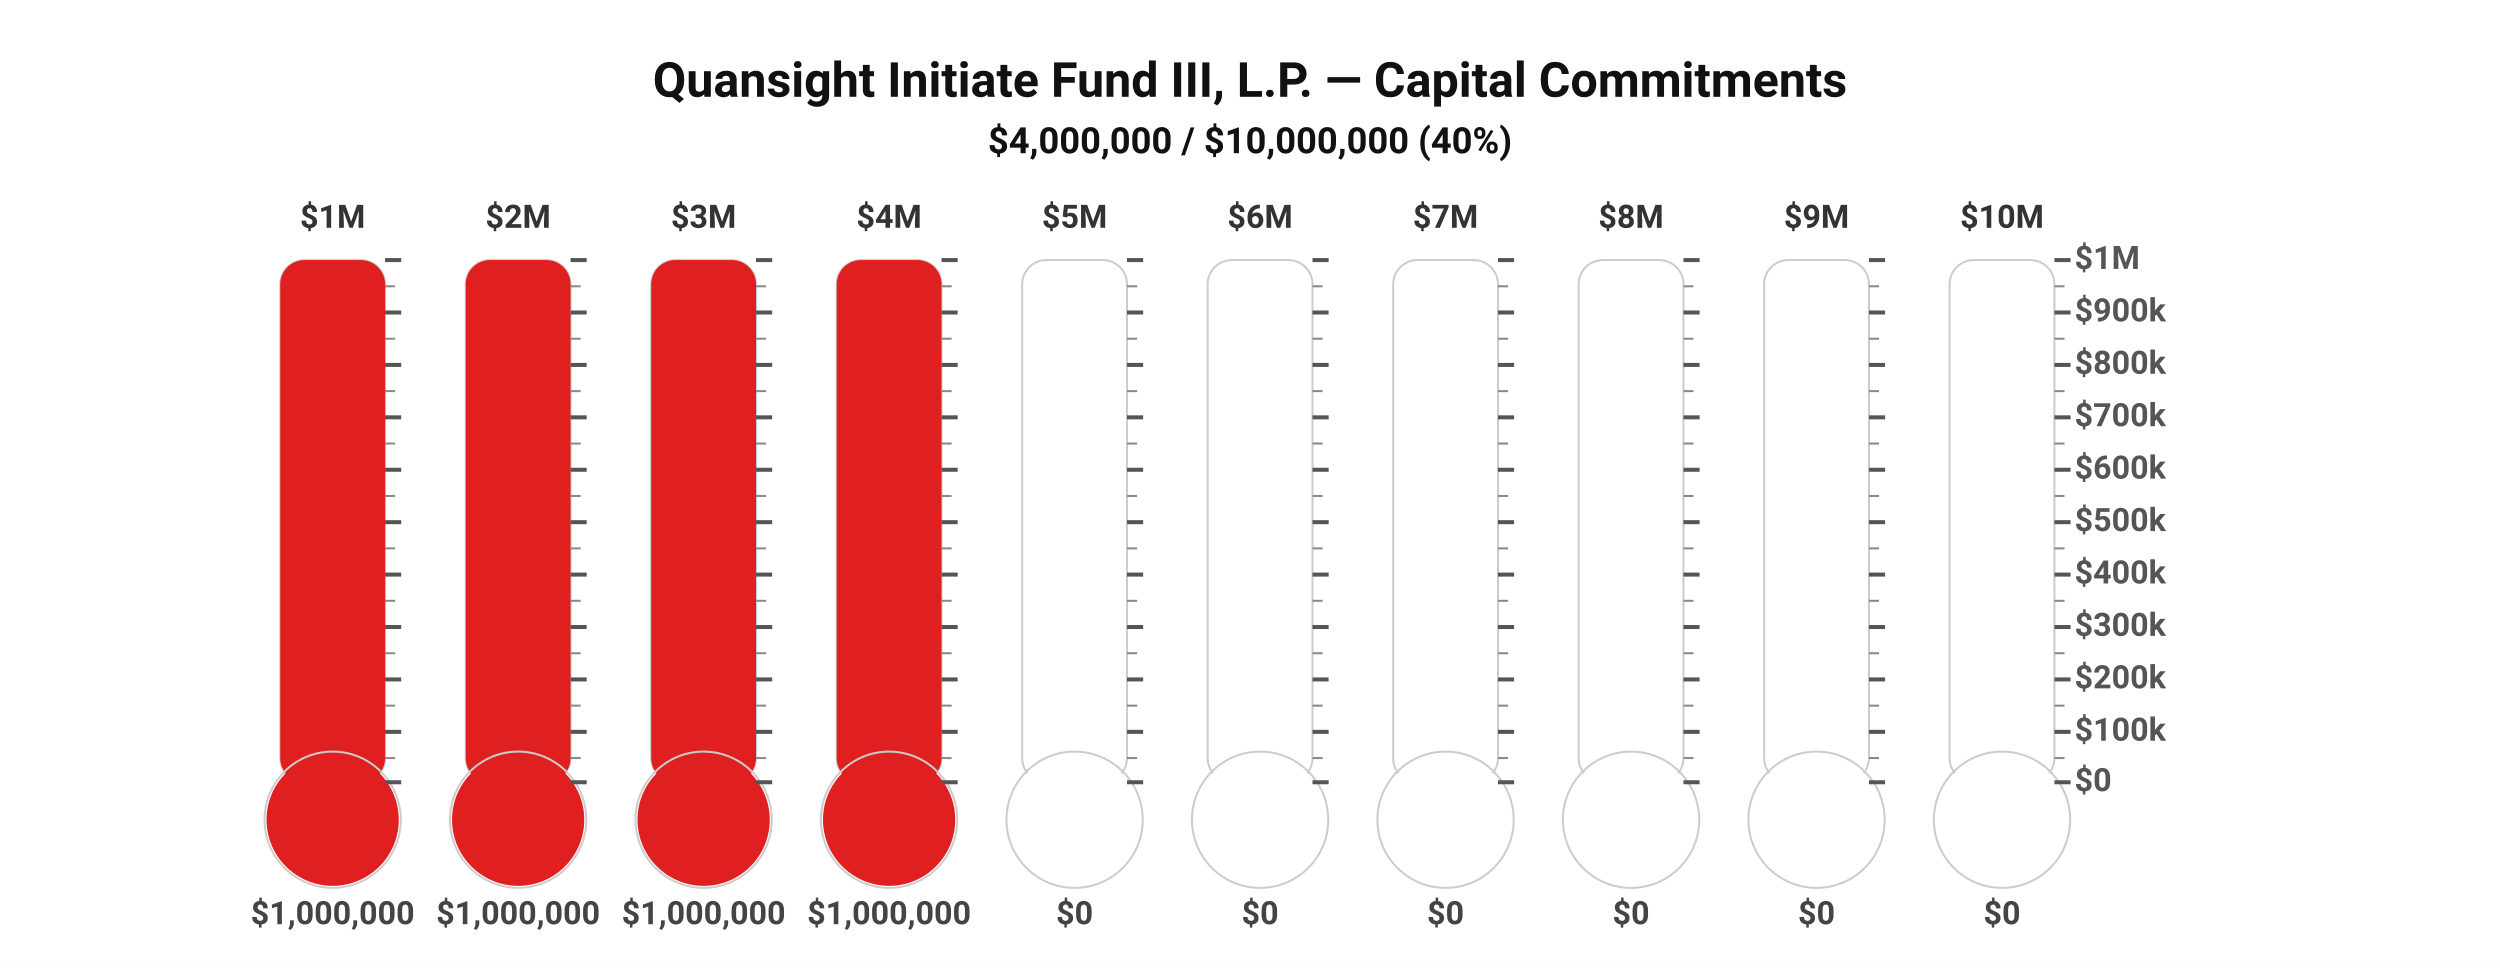
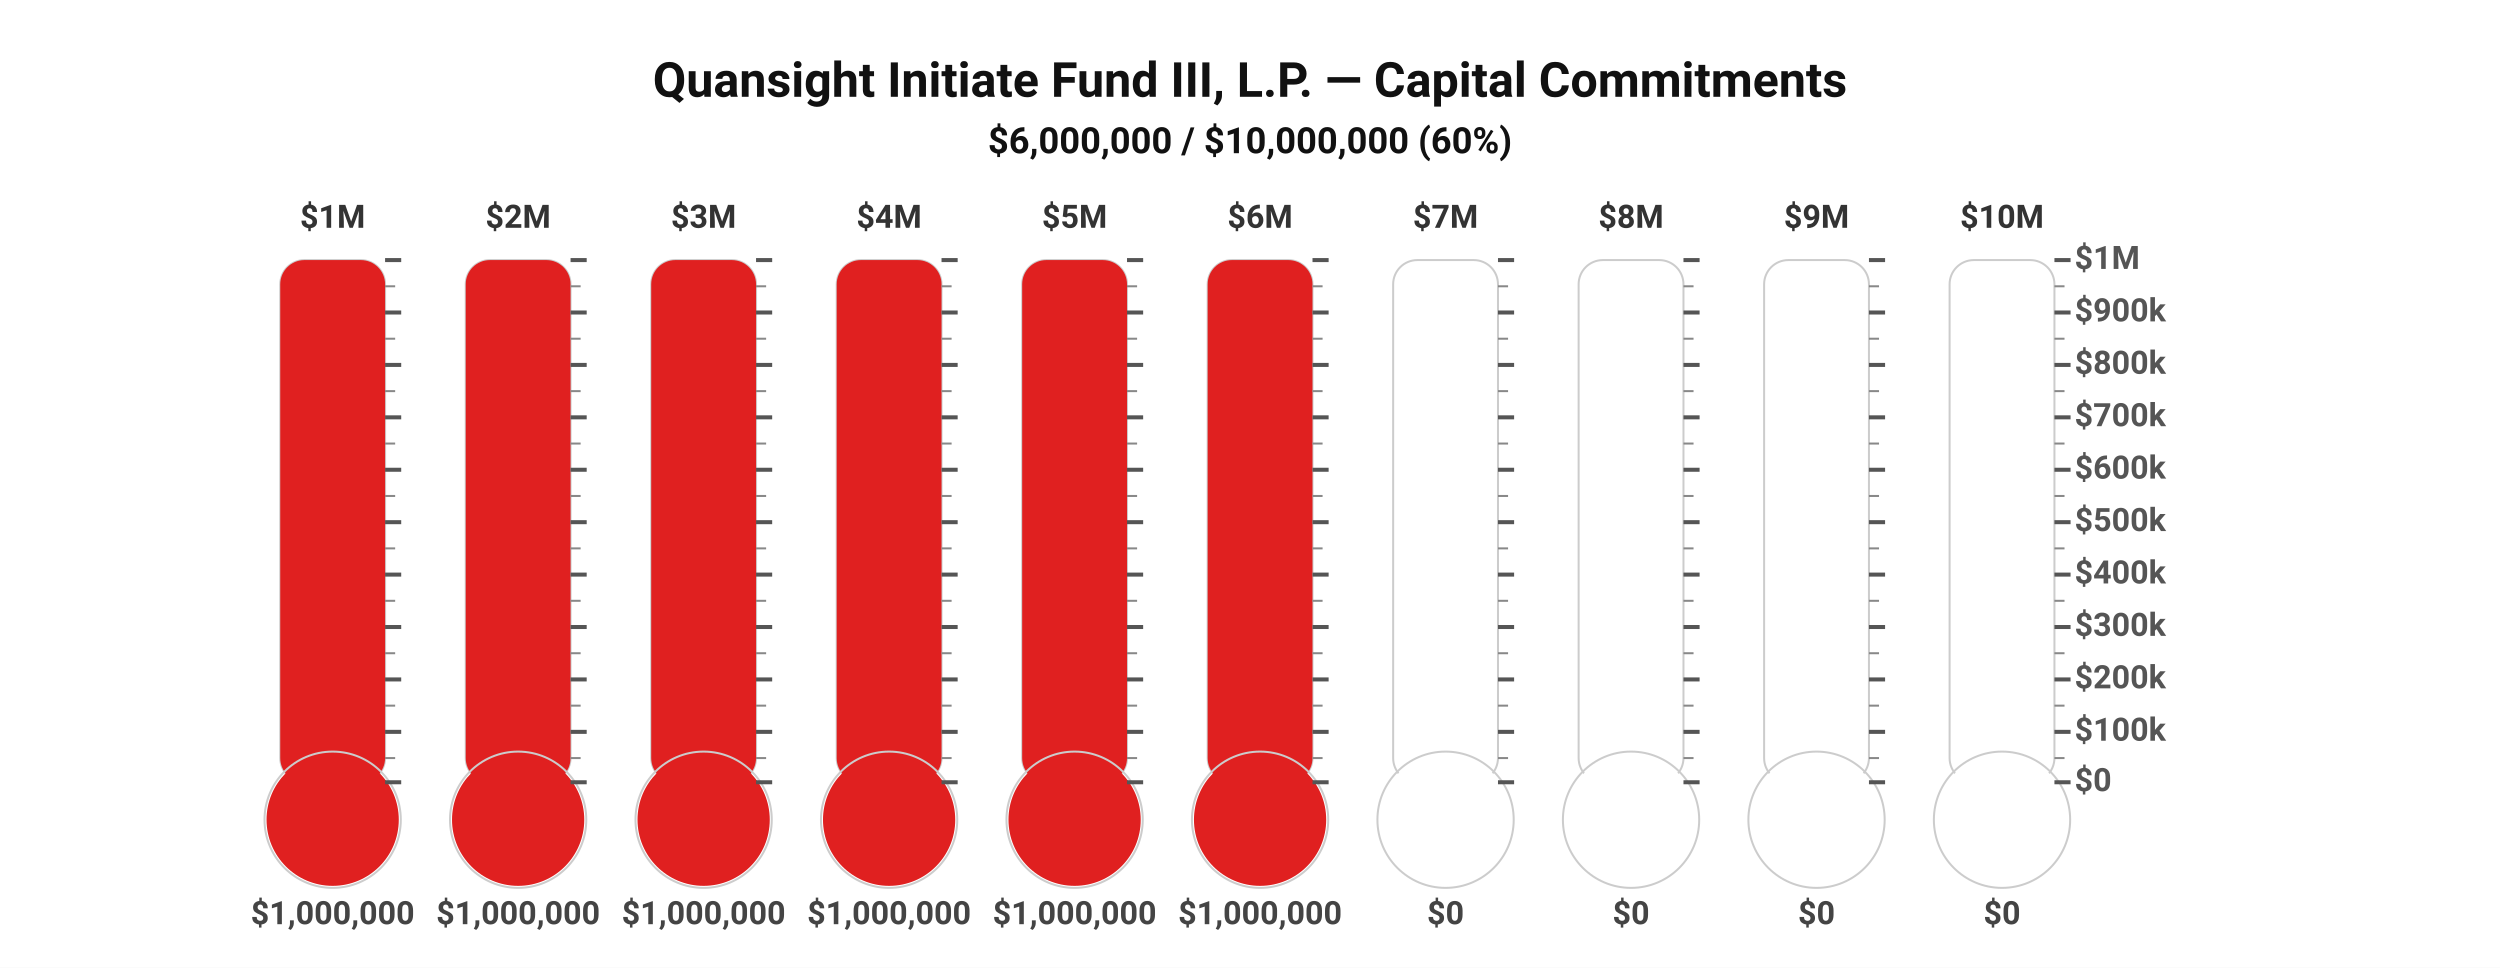
<svg xmlns="http://www.w3.org/2000/svg" width="1240" height="480" viewBox="0 0 1240 480">
  <defs>
    <style>
            .title{font:700 24px system-ui,-apple-system,Segoe UI,Roboto,sans-serif;fill:#111}
            .label{font:600 16px system-ui,-apple-system,Segoe UI,Roboto,sans-serif;fill:#222}
            .value{font:700 18px system-ui,-apple-system,Segoe UI,Roboto,sans-serif;fill:#111}
            .tickMajor{stroke:#555}
            .tickMinor{stroke:#888}
            .tube{fill:#ffffff;stroke:#ccc}
            .segLbl{font:600 16px system-ui,-apple-system,Segoe UI,Roboto,sans-serif;fill:#444}
            .topLbl{font:700 16px system-ui,-apple-system,Segoe UI,Roboto,sans-serif;fill:#333}
            .tickLbl{font:600 16px system-ui,-apple-system,Segoe UI,Roboto,sans-serif;fill:#555}
        </style>
  </defs>
  <rect x="0" y="0" width="1240" height="480" fill="#ffffff" />
  <text x="620.0" y="48" class="title" text-anchor="middle">Quansight Initiate Fund III, L.P. — Capital Commitments</text>
-   <text x="620.0" y="76" class="value" text-anchor="middle">$4,000,000 / $10,000,000 (40%)</text>
+   <text x="620.0" y="76" class="value" text-anchor="middle">$6,000,000 / $10,000,000 (60%)</text>
  <text x="165.0" y="113" class="topLbl" text-anchor="middle">$1M</text>
  <rect x="139" y="129" rx="12" ry="12" width="52" height="259" class="tube" />
  <clipPath id="clipFill0">
    <rect x="139" y="129" width="52" height="259" rx="12" ry="12" />
  </clipPath>
  <rect x="139" y="129" rx="12" ry="12" width="52" height="259" fill="#e02020" clip-path="url(#clipFill0)" />
  <circle cx="165.0" cy="406.59" r="32.8" style="fill:#e02020" />
  <circle cx="165.0" cy="406.59" r="33.8" fill="none" stroke="#ccc" stroke-width="1" />
  <line x1="191" y1="388" x2="199" y2="388" class="tickMajor" stroke-width="2" />
  <line x1="191" y1="363" x2="199" y2="363" class="tickMajor" stroke-width="2" />
  <line x1="191" y1="337" x2="199" y2="337" class="tickMajor" stroke-width="2" />
  <line x1="191" y1="311" x2="199" y2="311" class="tickMajor" stroke-width="2" />
  <line x1="191" y1="285" x2="199" y2="285" class="tickMajor" stroke-width="2" />
  <line x1="191" y1="259" x2="199" y2="259" class="tickMajor" stroke-width="2" />
  <line x1="191" y1="233" x2="199" y2="233" class="tickMajor" stroke-width="2" />
  <line x1="191" y1="207" x2="199" y2="207" class="tickMajor" stroke-width="2" />
  <line x1="191" y1="181" x2="199" y2="181" class="tickMajor" stroke-width="2" />
  <line x1="191" y1="155" x2="199" y2="155" class="tickMajor" stroke-width="2" />
  <line x1="191" y1="129" x2="199" y2="129" class="tickMajor" stroke-width="2" />
  <line x1="191" y1="376" x2="196" y2="376" class="tickMinor" stroke-width="1" />
  <line x1="191" y1="350" x2="196" y2="350" class="tickMinor" stroke-width="1" />
  <line x1="191" y1="324" x2="196" y2="324" class="tickMinor" stroke-width="1" />
  <line x1="191" y1="298" x2="196" y2="298" class="tickMinor" stroke-width="1" />
  <line x1="191" y1="272" x2="196" y2="272" class="tickMinor" stroke-width="1" />
  <line x1="191" y1="246" x2="196" y2="246" class="tickMinor" stroke-width="1" />
  <line x1="191" y1="220" x2="196" y2="220" class="tickMinor" stroke-width="1" />
  <line x1="191" y1="194" x2="196" y2="194" class="tickMinor" stroke-width="1" />
  <line x1="191" y1="168" x2="196" y2="168" class="tickMinor" stroke-width="1" />
  <line x1="191" y1="142" x2="196" y2="142" class="tickMinor" stroke-width="1" />
  <text x="165.0" y="458.39" class="segLbl" text-anchor="middle">$1,000,000</text>
  <text x="257.0" y="113" class="topLbl" text-anchor="middle">$2M</text>
  <rect x="231" y="129" rx="12" ry="12" width="52" height="259" class="tube" />
  <clipPath id="clipFill1">
    <rect x="231" y="129" width="52" height="259" rx="12" ry="12" />
  </clipPath>
  <rect x="231" y="129" rx="12" ry="12" width="52" height="259" fill="#e02020" clip-path="url(#clipFill1)" />
  <circle cx="257.0" cy="406.59" r="32.8" style="fill:#e02020" />
  <circle cx="257.0" cy="406.59" r="33.8" fill="none" stroke="#ccc" stroke-width="1" />
  <line x1="283" y1="388" x2="291" y2="388" class="tickMajor" stroke-width="2" />
  <line x1="283" y1="363" x2="291" y2="363" class="tickMajor" stroke-width="2" />
  <line x1="283" y1="337" x2="291" y2="337" class="tickMajor" stroke-width="2" />
  <line x1="283" y1="311" x2="291" y2="311" class="tickMajor" stroke-width="2" />
  <line x1="283" y1="285" x2="291" y2="285" class="tickMajor" stroke-width="2" />
  <line x1="283" y1="259" x2="291" y2="259" class="tickMajor" stroke-width="2" />
  <line x1="283" y1="233" x2="291" y2="233" class="tickMajor" stroke-width="2" />
  <line x1="283" y1="207" x2="291" y2="207" class="tickMajor" stroke-width="2" />
  <line x1="283" y1="181" x2="291" y2="181" class="tickMajor" stroke-width="2" />
  <line x1="283" y1="155" x2="291" y2="155" class="tickMajor" stroke-width="2" />
  <line x1="283" y1="129" x2="291" y2="129" class="tickMajor" stroke-width="2" />
  <line x1="283" y1="376" x2="288" y2="376" class="tickMinor" stroke-width="1" />
  <line x1="283" y1="350" x2="288" y2="350" class="tickMinor" stroke-width="1" />
  <line x1="283" y1="324" x2="288" y2="324" class="tickMinor" stroke-width="1" />
  <line x1="283" y1="298" x2="288" y2="298" class="tickMinor" stroke-width="1" />
  <line x1="283" y1="272" x2="288" y2="272" class="tickMinor" stroke-width="1" />
  <line x1="283" y1="246" x2="288" y2="246" class="tickMinor" stroke-width="1" />
  <line x1="283" y1="220" x2="288" y2="220" class="tickMinor" stroke-width="1" />
  <line x1="283" y1="194" x2="288" y2="194" class="tickMinor" stroke-width="1" />
  <line x1="283" y1="168" x2="288" y2="168" class="tickMinor" stroke-width="1" />
  <line x1="283" y1="142" x2="288" y2="142" class="tickMinor" stroke-width="1" />
  <text x="257.0" y="458.39" class="segLbl" text-anchor="middle">$1,000,000</text>
  <text x="349.0" y="113" class="topLbl" text-anchor="middle">$3M</text>
  <rect x="323" y="129" rx="12" ry="12" width="52" height="259" class="tube" />
  <clipPath id="clipFill2">
    <rect x="323" y="129" width="52" height="259" rx="12" ry="12" />
  </clipPath>
  <rect x="323" y="129" rx="12" ry="12" width="52" height="259" fill="#e02020" clip-path="url(#clipFill2)" />
  <circle cx="349.0" cy="406.59" r="32.8" style="fill:#e02020" />
  <circle cx="349.0" cy="406.59" r="33.8" fill="none" stroke="#ccc" stroke-width="1" />
  <line x1="375" y1="388" x2="383" y2="388" class="tickMajor" stroke-width="2" />
  <line x1="375" y1="363" x2="383" y2="363" class="tickMajor" stroke-width="2" />
  <line x1="375" y1="337" x2="383" y2="337" class="tickMajor" stroke-width="2" />
  <line x1="375" y1="311" x2="383" y2="311" class="tickMajor" stroke-width="2" />
  <line x1="375" y1="285" x2="383" y2="285" class="tickMajor" stroke-width="2" />
  <line x1="375" y1="259" x2="383" y2="259" class="tickMajor" stroke-width="2" />
  <line x1="375" y1="233" x2="383" y2="233" class="tickMajor" stroke-width="2" />
  <line x1="375" y1="207" x2="383" y2="207" class="tickMajor" stroke-width="2" />
  <line x1="375" y1="181" x2="383" y2="181" class="tickMajor" stroke-width="2" />
  <line x1="375" y1="155" x2="383" y2="155" class="tickMajor" stroke-width="2" />
  <line x1="375" y1="129" x2="383" y2="129" class="tickMajor" stroke-width="2" />
  <line x1="375" y1="376" x2="380" y2="376" class="tickMinor" stroke-width="1" />
  <line x1="375" y1="350" x2="380" y2="350" class="tickMinor" stroke-width="1" />
  <line x1="375" y1="324" x2="380" y2="324" class="tickMinor" stroke-width="1" />
  <line x1="375" y1="298" x2="380" y2="298" class="tickMinor" stroke-width="1" />
  <line x1="375" y1="272" x2="380" y2="272" class="tickMinor" stroke-width="1" />
  <line x1="375" y1="246" x2="380" y2="246" class="tickMinor" stroke-width="1" />
  <line x1="375" y1="220" x2="380" y2="220" class="tickMinor" stroke-width="1" />
  <line x1="375" y1="194" x2="380" y2="194" class="tickMinor" stroke-width="1" />
  <line x1="375" y1="168" x2="380" y2="168" class="tickMinor" stroke-width="1" />
  <line x1="375" y1="142" x2="380" y2="142" class="tickMinor" stroke-width="1" />
  <text x="349.0" y="458.39" class="segLbl" text-anchor="middle">$1,000,000</text>
  <text x="441.0" y="113" class="topLbl" text-anchor="middle">$4M</text>
  <rect x="415" y="129" rx="12" ry="12" width="52" height="259" class="tube" />
  <clipPath id="clipFill3">
    <rect x="415" y="129" width="52" height="259" rx="12" ry="12" />
  </clipPath>
  <rect x="415" y="129" rx="12" ry="12" width="52" height="259" fill="#e02020" clip-path="url(#clipFill3)" />
  <circle cx="441.0" cy="406.59" r="32.8" style="fill:#e02020" />
  <circle cx="441.0" cy="406.59" r="33.8" fill="none" stroke="#ccc" stroke-width="1" />
  <line x1="467" y1="388" x2="475" y2="388" class="tickMajor" stroke-width="2" />
  <line x1="467" y1="363" x2="475" y2="363" class="tickMajor" stroke-width="2" />
  <line x1="467" y1="337" x2="475" y2="337" class="tickMajor" stroke-width="2" />
  <line x1="467" y1="311" x2="475" y2="311" class="tickMajor" stroke-width="2" />
  <line x1="467" y1="285" x2="475" y2="285" class="tickMajor" stroke-width="2" />
  <line x1="467" y1="259" x2="475" y2="259" class="tickMajor" stroke-width="2" />
  <line x1="467" y1="233" x2="475" y2="233" class="tickMajor" stroke-width="2" />
  <line x1="467" y1="207" x2="475" y2="207" class="tickMajor" stroke-width="2" />
  <line x1="467" y1="181" x2="475" y2="181" class="tickMajor" stroke-width="2" />
  <line x1="467" y1="155" x2="475" y2="155" class="tickMajor" stroke-width="2" />
  <line x1="467" y1="129" x2="475" y2="129" class="tickMajor" stroke-width="2" />
  <line x1="467" y1="376" x2="472" y2="376" class="tickMinor" stroke-width="1" />
  <line x1="467" y1="350" x2="472" y2="350" class="tickMinor" stroke-width="1" />
  <line x1="467" y1="324" x2="472" y2="324" class="tickMinor" stroke-width="1" />
  <line x1="467" y1="298" x2="472" y2="298" class="tickMinor" stroke-width="1" />
  <line x1="467" y1="272" x2="472" y2="272" class="tickMinor" stroke-width="1" />
  <line x1="467" y1="246" x2="472" y2="246" class="tickMinor" stroke-width="1" />
  <line x1="467" y1="220" x2="472" y2="220" class="tickMinor" stroke-width="1" />
  <line x1="467" y1="194" x2="472" y2="194" class="tickMinor" stroke-width="1" />
  <line x1="467" y1="168" x2="472" y2="168" class="tickMinor" stroke-width="1" />
  <line x1="467" y1="142" x2="472" y2="142" class="tickMinor" stroke-width="1" />
  <text x="441.0" y="458.39" class="segLbl" text-anchor="middle">$1,000,000</text>
  <text x="533.0" y="113" class="topLbl" text-anchor="middle">$5M</text>
  <rect x="507" y="129" rx="12" ry="12" width="52" height="259" class="tube" />
  <clipPath id="clipFill4">
-     <rect x="507" y="388" width="52" height="0" rx="12" ry="12" />
+     <rect x="507" y="129" width="52" height="259" rx="12" ry="12" />
  </clipPath>
  <rect x="507" y="129" rx="12" ry="12" width="52" height="259" fill="#e02020" clip-path="url(#clipFill4)" />
-   <circle cx="533.0" cy="406.59" r="32.8" style="fill:#ffffff" />
+   <circle cx="533.0" cy="406.59" r="32.8" style="fill:#e02020" />
  <circle cx="533.0" cy="406.59" r="33.8" fill="none" stroke="#ccc" stroke-width="1" />
  <line x1="559" y1="388" x2="567" y2="388" class="tickMajor" stroke-width="2" />
  <line x1="559" y1="363" x2="567" y2="363" class="tickMajor" stroke-width="2" />
  <line x1="559" y1="337" x2="567" y2="337" class="tickMajor" stroke-width="2" />
  <line x1="559" y1="311" x2="567" y2="311" class="tickMajor" stroke-width="2" />
  <line x1="559" y1="285" x2="567" y2="285" class="tickMajor" stroke-width="2" />
  <line x1="559" y1="259" x2="567" y2="259" class="tickMajor" stroke-width="2" />
  <line x1="559" y1="233" x2="567" y2="233" class="tickMajor" stroke-width="2" />
  <line x1="559" y1="207" x2="567" y2="207" class="tickMajor" stroke-width="2" />
  <line x1="559" y1="181" x2="567" y2="181" class="tickMajor" stroke-width="2" />
  <line x1="559" y1="155" x2="567" y2="155" class="tickMajor" stroke-width="2" />
  <line x1="559" y1="129" x2="567" y2="129" class="tickMajor" stroke-width="2" />
  <line x1="559" y1="376" x2="564" y2="376" class="tickMinor" stroke-width="1" />
  <line x1="559" y1="350" x2="564" y2="350" class="tickMinor" stroke-width="1" />
  <line x1="559" y1="324" x2="564" y2="324" class="tickMinor" stroke-width="1" />
  <line x1="559" y1="298" x2="564" y2="298" class="tickMinor" stroke-width="1" />
  <line x1="559" y1="272" x2="564" y2="272" class="tickMinor" stroke-width="1" />
  <line x1="559" y1="246" x2="564" y2="246" class="tickMinor" stroke-width="1" />
  <line x1="559" y1="220" x2="564" y2="220" class="tickMinor" stroke-width="1" />
  <line x1="559" y1="194" x2="564" y2="194" class="tickMinor" stroke-width="1" />
  <line x1="559" y1="168" x2="564" y2="168" class="tickMinor" stroke-width="1" />
  <line x1="559" y1="142" x2="564" y2="142" class="tickMinor" stroke-width="1" />
-   <text x="533.0" y="458.39" class="segLbl" text-anchor="middle">$0</text>
+   <text x="533.0" y="458.39" class="segLbl" text-anchor="middle">$1,000,000</text>
  <text x="625.0" y="113" class="topLbl" text-anchor="middle">$6M</text>
  <rect x="599" y="129" rx="12" ry="12" width="52" height="259" class="tube" />
  <clipPath id="clipFill5">
-     <rect x="599" y="388" width="52" height="0" rx="12" ry="12" />
+     <rect x="599" y="129" width="52" height="259" rx="12" ry="12" />
  </clipPath>
  <rect x="599" y="129" rx="12" ry="12" width="52" height="259" fill="#e02020" clip-path="url(#clipFill5)" />
-   <circle cx="625.0" cy="406.59" r="32.8" style="fill:#ffffff" />
+   <circle cx="625.0" cy="406.59" r="32.8" style="fill:#e02020" />
  <circle cx="625.0" cy="406.59" r="33.8" fill="none" stroke="#ccc" stroke-width="1" />
  <line x1="651" y1="388" x2="659" y2="388" class="tickMajor" stroke-width="2" />
  <line x1="651" y1="363" x2="659" y2="363" class="tickMajor" stroke-width="2" />
  <line x1="651" y1="337" x2="659" y2="337" class="tickMajor" stroke-width="2" />
  <line x1="651" y1="311" x2="659" y2="311" class="tickMajor" stroke-width="2" />
  <line x1="651" y1="285" x2="659" y2="285" class="tickMajor" stroke-width="2" />
  <line x1="651" y1="259" x2="659" y2="259" class="tickMajor" stroke-width="2" />
  <line x1="651" y1="233" x2="659" y2="233" class="tickMajor" stroke-width="2" />
  <line x1="651" y1="207" x2="659" y2="207" class="tickMajor" stroke-width="2" />
  <line x1="651" y1="181" x2="659" y2="181" class="tickMajor" stroke-width="2" />
  <line x1="651" y1="155" x2="659" y2="155" class="tickMajor" stroke-width="2" />
  <line x1="651" y1="129" x2="659" y2="129" class="tickMajor" stroke-width="2" />
  <line x1="651" y1="376" x2="656" y2="376" class="tickMinor" stroke-width="1" />
  <line x1="651" y1="350" x2="656" y2="350" class="tickMinor" stroke-width="1" />
  <line x1="651" y1="324" x2="656" y2="324" class="tickMinor" stroke-width="1" />
  <line x1="651" y1="298" x2="656" y2="298" class="tickMinor" stroke-width="1" />
  <line x1="651" y1="272" x2="656" y2="272" class="tickMinor" stroke-width="1" />
  <line x1="651" y1="246" x2="656" y2="246" class="tickMinor" stroke-width="1" />
  <line x1="651" y1="220" x2="656" y2="220" class="tickMinor" stroke-width="1" />
  <line x1="651" y1="194" x2="656" y2="194" class="tickMinor" stroke-width="1" />
  <line x1="651" y1="168" x2="656" y2="168" class="tickMinor" stroke-width="1" />
  <line x1="651" y1="142" x2="656" y2="142" class="tickMinor" stroke-width="1" />
-   <text x="625.0" y="458.39" class="segLbl" text-anchor="middle">$0</text>
+   <text x="625.0" y="458.39" class="segLbl" text-anchor="middle">$1,000,000</text>
  <text x="717.0" y="113" class="topLbl" text-anchor="middle">$7M</text>
  <rect x="691" y="129" rx="12" ry="12" width="52" height="259" class="tube" />
  <clipPath id="clipFill6">
    <rect x="691" y="388" width="52" height="0" rx="12" ry="12" />
  </clipPath>
  <rect x="691" y="129" rx="12" ry="12" width="52" height="259" fill="#e02020" clip-path="url(#clipFill6)" />
  <circle cx="717.0" cy="406.59" r="32.8" style="fill:#ffffff" />
  <circle cx="717.0" cy="406.59" r="33.8" fill="none" stroke="#ccc" stroke-width="1" />
  <line x1="743" y1="388" x2="751" y2="388" class="tickMajor" stroke-width="2" />
  <line x1="743" y1="363" x2="751" y2="363" class="tickMajor" stroke-width="2" />
  <line x1="743" y1="337" x2="751" y2="337" class="tickMajor" stroke-width="2" />
  <line x1="743" y1="311" x2="751" y2="311" class="tickMajor" stroke-width="2" />
  <line x1="743" y1="285" x2="751" y2="285" class="tickMajor" stroke-width="2" />
  <line x1="743" y1="259" x2="751" y2="259" class="tickMajor" stroke-width="2" />
  <line x1="743" y1="233" x2="751" y2="233" class="tickMajor" stroke-width="2" />
  <line x1="743" y1="207" x2="751" y2="207" class="tickMajor" stroke-width="2" />
  <line x1="743" y1="181" x2="751" y2="181" class="tickMajor" stroke-width="2" />
  <line x1="743" y1="155" x2="751" y2="155" class="tickMajor" stroke-width="2" />
  <line x1="743" y1="129" x2="751" y2="129" class="tickMajor" stroke-width="2" />
  <line x1="743" y1="376" x2="748" y2="376" class="tickMinor" stroke-width="1" />
  <line x1="743" y1="350" x2="748" y2="350" class="tickMinor" stroke-width="1" />
  <line x1="743" y1="324" x2="748" y2="324" class="tickMinor" stroke-width="1" />
  <line x1="743" y1="298" x2="748" y2="298" class="tickMinor" stroke-width="1" />
  <line x1="743" y1="272" x2="748" y2="272" class="tickMinor" stroke-width="1" />
  <line x1="743" y1="246" x2="748" y2="246" class="tickMinor" stroke-width="1" />
  <line x1="743" y1="220" x2="748" y2="220" class="tickMinor" stroke-width="1" />
  <line x1="743" y1="194" x2="748" y2="194" class="tickMinor" stroke-width="1" />
  <line x1="743" y1="168" x2="748" y2="168" class="tickMinor" stroke-width="1" />
  <line x1="743" y1="142" x2="748" y2="142" class="tickMinor" stroke-width="1" />
  <text x="717.0" y="458.39" class="segLbl" text-anchor="middle">$0</text>
  <text x="809.0" y="113" class="topLbl" text-anchor="middle">$8M</text>
  <rect x="783" y="129" rx="12" ry="12" width="52" height="259" class="tube" />
  <clipPath id="clipFill7">
    <rect x="783" y="388" width="52" height="0" rx="12" ry="12" />
  </clipPath>
  <rect x="783" y="129" rx="12" ry="12" width="52" height="259" fill="#e02020" clip-path="url(#clipFill7)" />
  <circle cx="809.0" cy="406.59" r="32.8" style="fill:#ffffff" />
  <circle cx="809.0" cy="406.59" r="33.8" fill="none" stroke="#ccc" stroke-width="1" />
  <line x1="835" y1="388" x2="843" y2="388" class="tickMajor" stroke-width="2" />
  <line x1="835" y1="363" x2="843" y2="363" class="tickMajor" stroke-width="2" />
  <line x1="835" y1="337" x2="843" y2="337" class="tickMajor" stroke-width="2" />
  <line x1="835" y1="311" x2="843" y2="311" class="tickMajor" stroke-width="2" />
  <line x1="835" y1="285" x2="843" y2="285" class="tickMajor" stroke-width="2" />
  <line x1="835" y1="259" x2="843" y2="259" class="tickMajor" stroke-width="2" />
  <line x1="835" y1="233" x2="843" y2="233" class="tickMajor" stroke-width="2" />
  <line x1="835" y1="207" x2="843" y2="207" class="tickMajor" stroke-width="2" />
  <line x1="835" y1="181" x2="843" y2="181" class="tickMajor" stroke-width="2" />
  <line x1="835" y1="155" x2="843" y2="155" class="tickMajor" stroke-width="2" />
  <line x1="835" y1="129" x2="843" y2="129" class="tickMajor" stroke-width="2" />
  <line x1="835" y1="376" x2="840" y2="376" class="tickMinor" stroke-width="1" />
  <line x1="835" y1="350" x2="840" y2="350" class="tickMinor" stroke-width="1" />
  <line x1="835" y1="324" x2="840" y2="324" class="tickMinor" stroke-width="1" />
  <line x1="835" y1="298" x2="840" y2="298" class="tickMinor" stroke-width="1" />
  <line x1="835" y1="272" x2="840" y2="272" class="tickMinor" stroke-width="1" />
  <line x1="835" y1="246" x2="840" y2="246" class="tickMinor" stroke-width="1" />
  <line x1="835" y1="220" x2="840" y2="220" class="tickMinor" stroke-width="1" />
  <line x1="835" y1="194" x2="840" y2="194" class="tickMinor" stroke-width="1" />
  <line x1="835" y1="168" x2="840" y2="168" class="tickMinor" stroke-width="1" />
  <line x1="835" y1="142" x2="840" y2="142" class="tickMinor" stroke-width="1" />
  <text x="809.0" y="458.39" class="segLbl" text-anchor="middle">$0</text>
  <text x="901.0" y="113" class="topLbl" text-anchor="middle">$9M</text>
  <rect x="875" y="129" rx="12" ry="12" width="52" height="259" class="tube" />
  <clipPath id="clipFill8">
    <rect x="875" y="388" width="52" height="0" rx="12" ry="12" />
  </clipPath>
  <rect x="875" y="129" rx="12" ry="12" width="52" height="259" fill="#e02020" clip-path="url(#clipFill8)" />
  <circle cx="901.0" cy="406.59" r="32.8" style="fill:#ffffff" />
  <circle cx="901.0" cy="406.59" r="33.8" fill="none" stroke="#ccc" stroke-width="1" />
  <line x1="927" y1="388" x2="935" y2="388" class="tickMajor" stroke-width="2" />
  <line x1="927" y1="363" x2="935" y2="363" class="tickMajor" stroke-width="2" />
  <line x1="927" y1="337" x2="935" y2="337" class="tickMajor" stroke-width="2" />
  <line x1="927" y1="311" x2="935" y2="311" class="tickMajor" stroke-width="2" />
  <line x1="927" y1="285" x2="935" y2="285" class="tickMajor" stroke-width="2" />
  <line x1="927" y1="259" x2="935" y2="259" class="tickMajor" stroke-width="2" />
  <line x1="927" y1="233" x2="935" y2="233" class="tickMajor" stroke-width="2" />
  <line x1="927" y1="207" x2="935" y2="207" class="tickMajor" stroke-width="2" />
  <line x1="927" y1="181" x2="935" y2="181" class="tickMajor" stroke-width="2" />
  <line x1="927" y1="155" x2="935" y2="155" class="tickMajor" stroke-width="2" />
  <line x1="927" y1="129" x2="935" y2="129" class="tickMajor" stroke-width="2" />
  <line x1="927" y1="376" x2="932" y2="376" class="tickMinor" stroke-width="1" />
  <line x1="927" y1="350" x2="932" y2="350" class="tickMinor" stroke-width="1" />
  <line x1="927" y1="324" x2="932" y2="324" class="tickMinor" stroke-width="1" />
  <line x1="927" y1="298" x2="932" y2="298" class="tickMinor" stroke-width="1" />
  <line x1="927" y1="272" x2="932" y2="272" class="tickMinor" stroke-width="1" />
  <line x1="927" y1="246" x2="932" y2="246" class="tickMinor" stroke-width="1" />
  <line x1="927" y1="220" x2="932" y2="220" class="tickMinor" stroke-width="1" />
  <line x1="927" y1="194" x2="932" y2="194" class="tickMinor" stroke-width="1" />
  <line x1="927" y1="168" x2="932" y2="168" class="tickMinor" stroke-width="1" />
  <line x1="927" y1="142" x2="932" y2="142" class="tickMinor" stroke-width="1" />
  <text x="901.0" y="458.39" class="segLbl" text-anchor="middle">$0</text>
  <text x="993.0" y="113" class="topLbl" text-anchor="middle">$10M</text>
  <rect x="967" y="129" rx="12" ry="12" width="52" height="259" class="tube" />
  <clipPath id="clipFill9">
    <rect x="967" y="388" width="52" height="0" rx="12" ry="12" />
  </clipPath>
  <rect x="967" y="129" rx="12" ry="12" width="52" height="259" fill="#e02020" clip-path="url(#clipFill9)" />
  <circle cx="993.0" cy="406.59" r="32.8" style="fill:#ffffff" />
  <circle cx="993.0" cy="406.59" r="33.8" fill="none" stroke="#ccc" stroke-width="1" />
  <line x1="1019" y1="388" x2="1027" y2="388" class="tickMajor" stroke-width="2" />
  <line x1="1019" y1="363" x2="1027" y2="363" class="tickMajor" stroke-width="2" />
  <line x1="1019" y1="337" x2="1027" y2="337" class="tickMajor" stroke-width="2" />
  <line x1="1019" y1="311" x2="1027" y2="311" class="tickMajor" stroke-width="2" />
  <line x1="1019" y1="285" x2="1027" y2="285" class="tickMajor" stroke-width="2" />
  <line x1="1019" y1="259" x2="1027" y2="259" class="tickMajor" stroke-width="2" />
  <line x1="1019" y1="233" x2="1027" y2="233" class="tickMajor" stroke-width="2" />
  <line x1="1019" y1="207" x2="1027" y2="207" class="tickMajor" stroke-width="2" />
  <line x1="1019" y1="181" x2="1027" y2="181" class="tickMajor" stroke-width="2" />
  <line x1="1019" y1="155" x2="1027" y2="155" class="tickMajor" stroke-width="2" />
  <line x1="1019" y1="129" x2="1027" y2="129" class="tickMajor" stroke-width="2" />
  <line x1="1019" y1="376" x2="1024" y2="376" class="tickMinor" stroke-width="1" />
  <line x1="1019" y1="350" x2="1024" y2="350" class="tickMinor" stroke-width="1" />
  <line x1="1019" y1="324" x2="1024" y2="324" class="tickMinor" stroke-width="1" />
  <line x1="1019" y1="298" x2="1024" y2="298" class="tickMinor" stroke-width="1" />
  <line x1="1019" y1="272" x2="1024" y2="272" class="tickMinor" stroke-width="1" />
  <line x1="1019" y1="246" x2="1024" y2="246" class="tickMinor" stroke-width="1" />
  <line x1="1019" y1="220" x2="1024" y2="220" class="tickMinor" stroke-width="1" />
  <line x1="1019" y1="194" x2="1024" y2="194" class="tickMinor" stroke-width="1" />
  <line x1="1019" y1="168" x2="1024" y2="168" class="tickMinor" stroke-width="1" />
  <line x1="1019" y1="142" x2="1024" y2="142" class="tickMinor" stroke-width="1" />
  <text x="1029" y="388" class="tickLbl" dominant-baseline="middle">$0</text>
  <text x="1029" y="363" class="tickLbl" dominant-baseline="middle">$100k</text>
  <text x="1029" y="337" class="tickLbl" dominant-baseline="middle">$200k</text>
  <text x="1029" y="311" class="tickLbl" dominant-baseline="middle">$300k</text>
  <text x="1029" y="285" class="tickLbl" dominant-baseline="middle">$400k</text>
  <text x="1029" y="259" class="tickLbl" dominant-baseline="middle">$500k</text>
  <text x="1029" y="233" class="tickLbl" dominant-baseline="middle">$600k</text>
  <text x="1029" y="207" class="tickLbl" dominant-baseline="middle">$700k</text>
  <text x="1029" y="181" class="tickLbl" dominant-baseline="middle">$800k</text>
  <text x="1029" y="155" class="tickLbl" dominant-baseline="middle">$900k</text>
  <text x="1029" y="129" class="tickLbl" dominant-baseline="middle">$1M</text>
  <text x="993.0" y="458.39" class="segLbl" text-anchor="middle">$0</text>
</svg>
